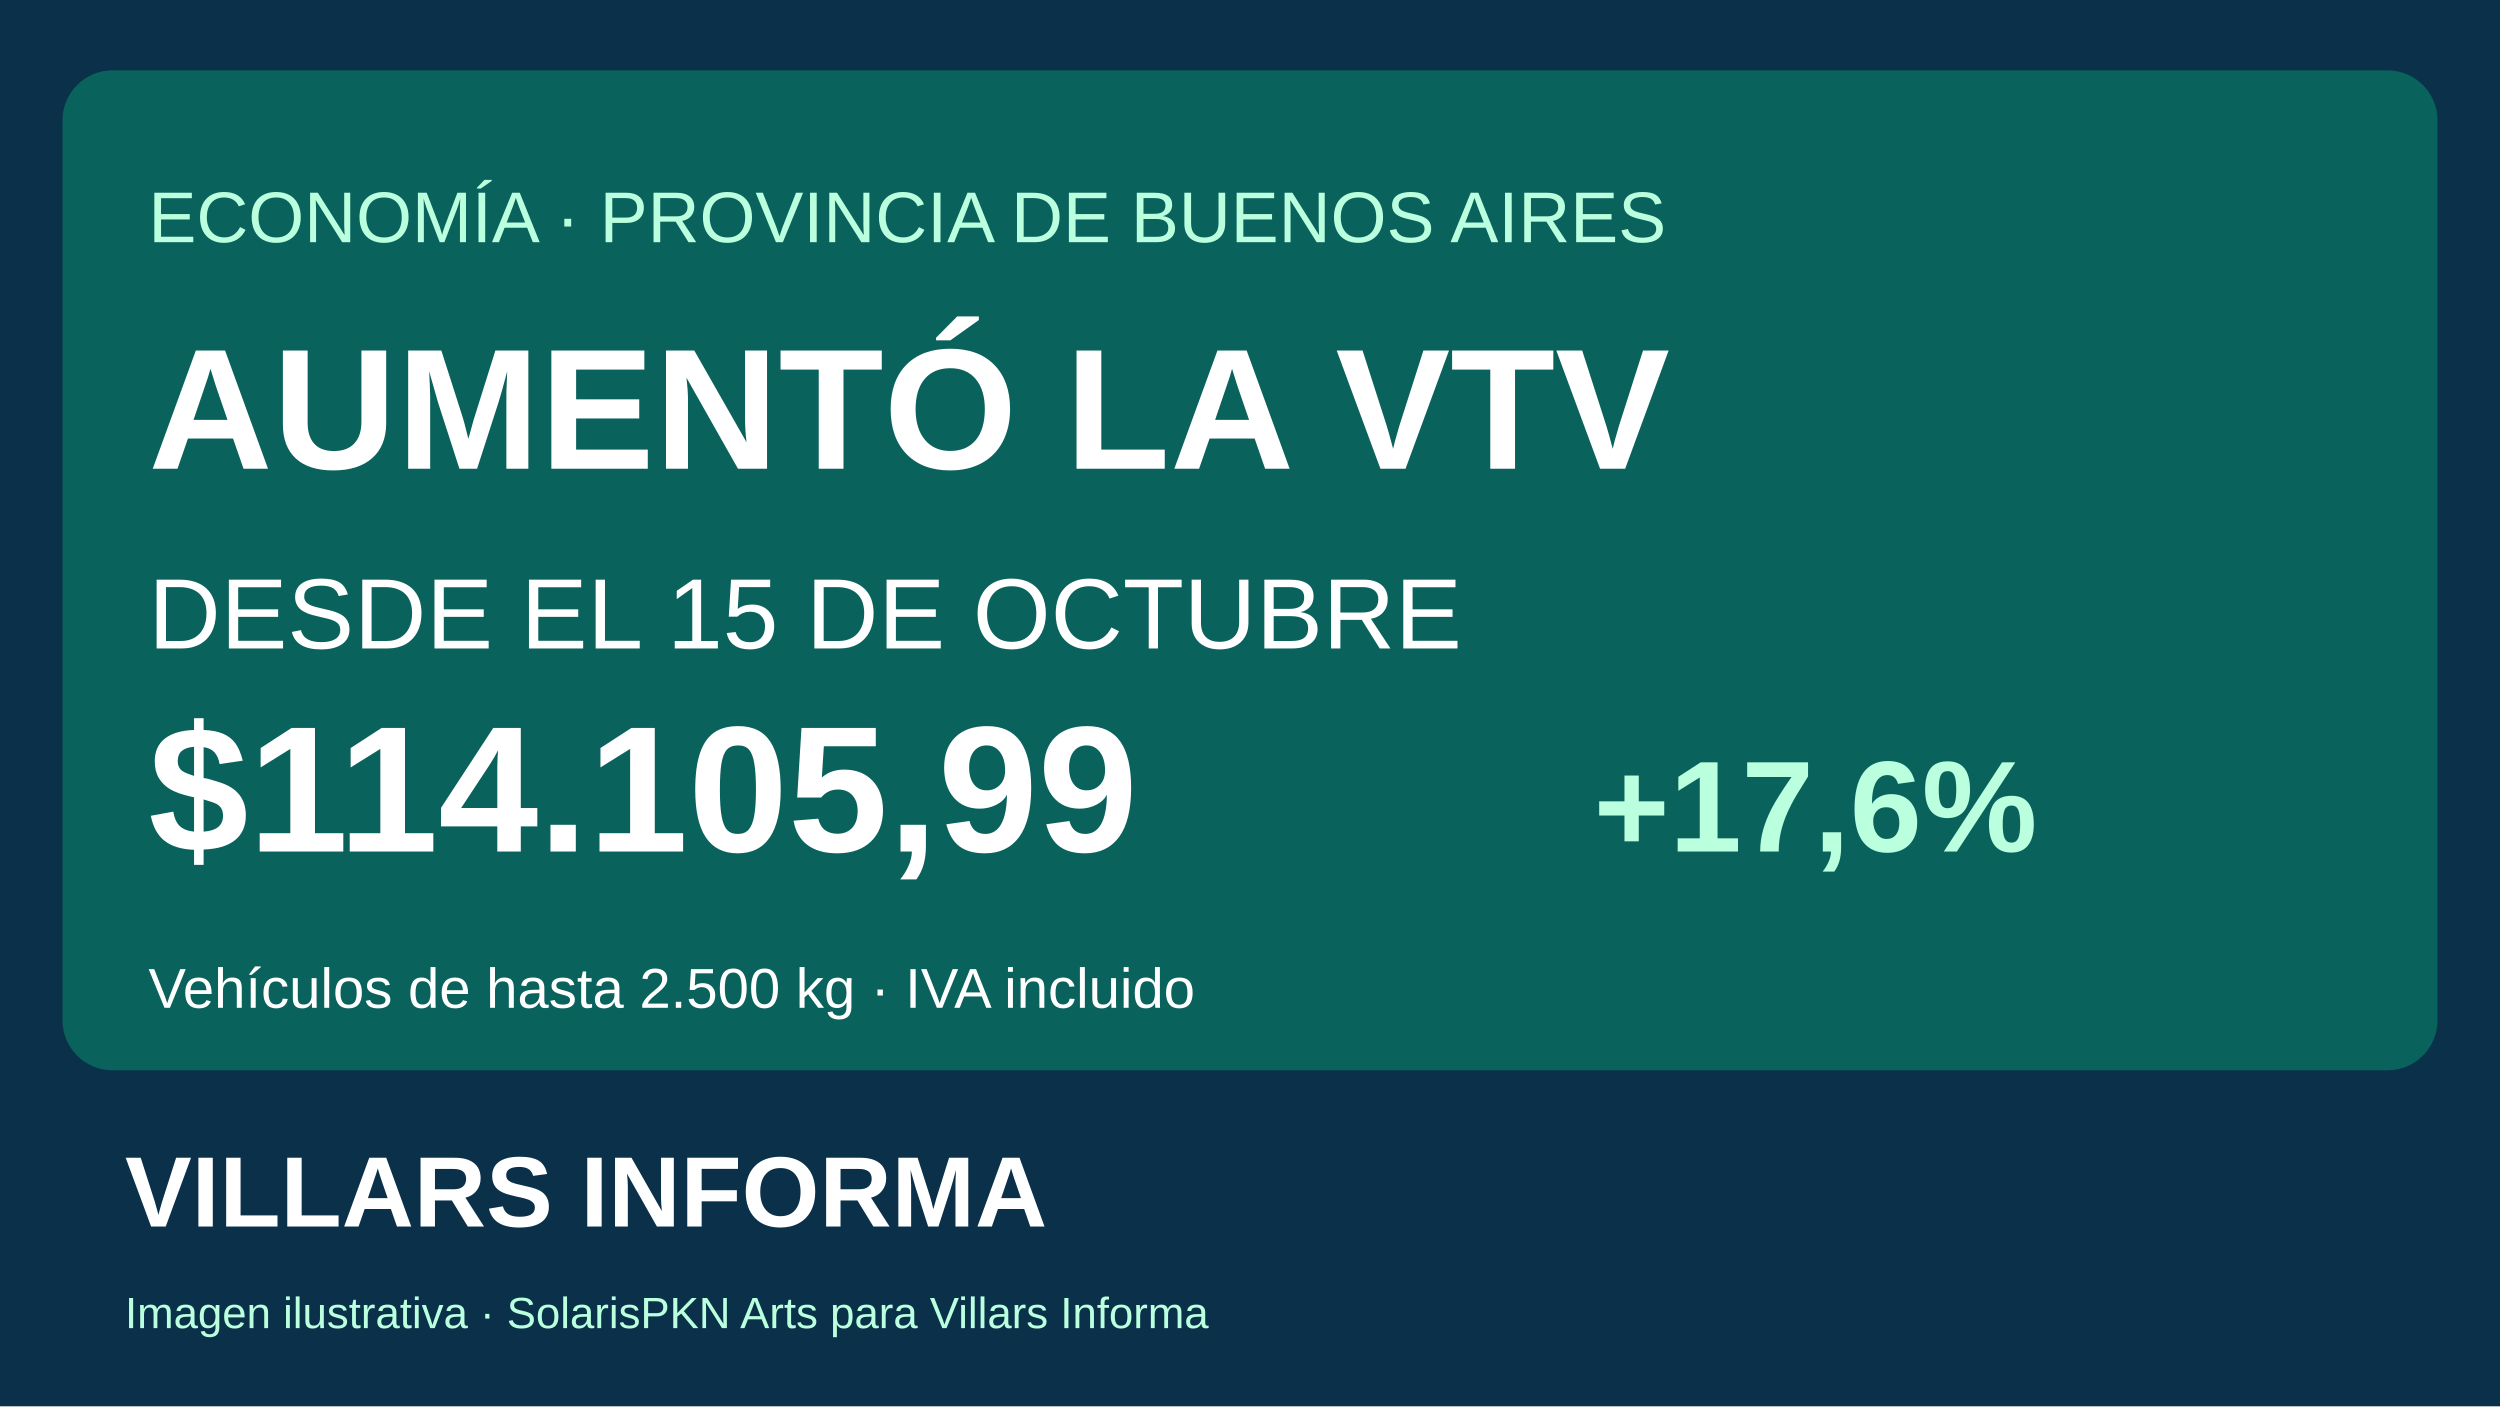
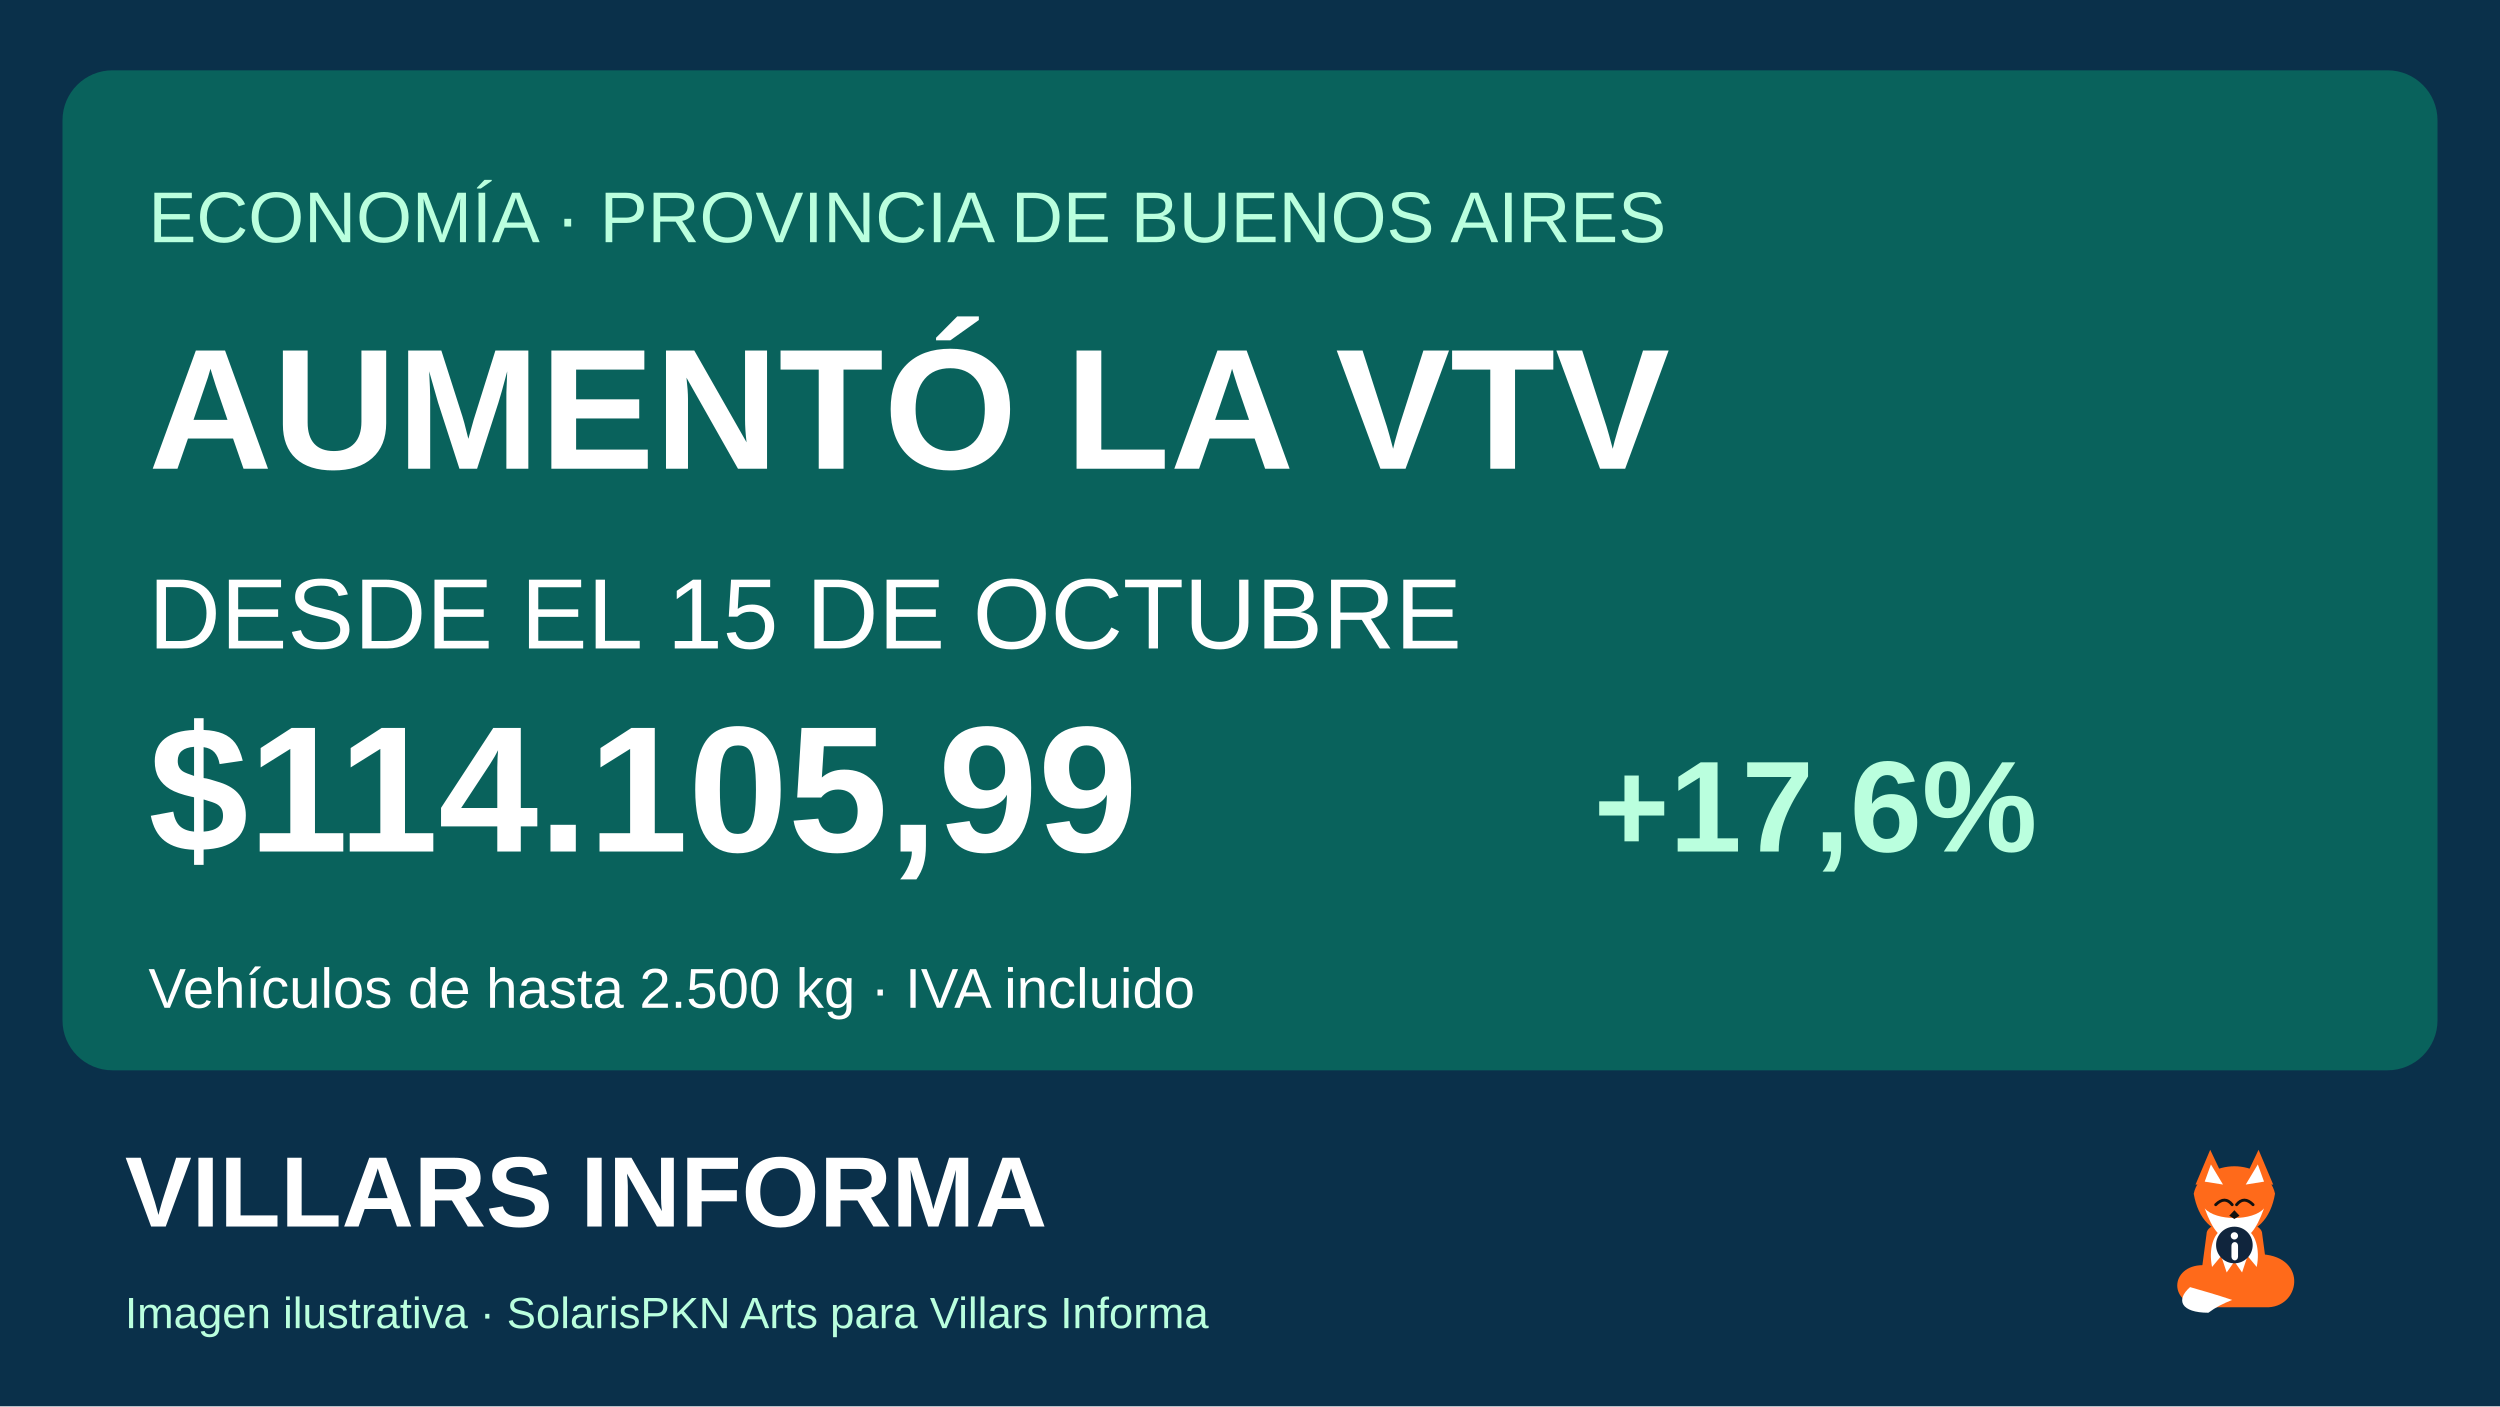
<svg xmlns="http://www.w3.org/2000/svg" viewBox="0 0 1600 900">
  <rect width="1600" height="900" fill="#0a304a" />
  <rect x="40" y="45" width="1520" height="640" rx="32" fill="#09625c" />
  <text x="95" y="155" font-family="Arial" font-size="46" fill="#baffde">ECONOMÍA · PROVINCIA DE BUENOS AIRES</text>
  <text x="95" y="300" font-family="Arial" font-size="110" font-weight="bold" fill="white">AUMENTÓ LA VTV</text>
  <text x="95" y="415" font-family="Arial" font-size="64" fill="white">DESDE EL 15 DE OCTUBRE</text>
  <text x="95" y="545" font-family="Arial" font-size="115" font-weight="bold" fill="#ffffff">$114.105,99</text>
  <text x="1020" y="545" font-family="Arial" font-size="83" font-weight="bold" fill="#baffde">+17,6%</text>
  <text x="95" y="645" font-family="Arial" font-size="36" fill="white">Vehículos de hasta 2.500 kg · IVA incluido</text>
  <text x="80" y="785" font-family="Arial" font-size="64" font-weight="bold" fill="white">VILLARS INFORMA</text>
  <text x="80" y="850" font-family="Arial" font-size="28" fill="#baffde">Imagen ilustrativa · SolarisPKN Arts para Villars Informa</text>
+   <svg x="1370" y="730" width="120" height="120" viewBox="0 0 512 512">
+     <g fill="#ff6a1a">
+       <path d="m150 120 40-95 45 95Zm212 0-40-95-45 95Z" />
+       <path d="M145 145c10-50 65-75 111-75s101 25 111 75c-12 70-52 110-111 110s-99-40-111-110" />
+       <path d="M180 255c0-45 152-45 152 0l18 135c0 45-188 45-188 0Z" />
+       <ellipse cx="205" cy="390" rx="35" ry="45" />
+       <ellipse cx="307" cy="390" rx="35" ry="45" />
+       <path d="M170 340c-90 0-100 110 10 115h170c90-5 105-145-30-145-60 0-105 15-150 30" />
+     </g>
+     <path fill="#fff" d="m175 112 17-47 33 55Zm162 0-17-47-33 55Zm-162 73c30 35 132 35 162 0-22 60-42 85-81 90-39-5-59-30-81-90" />
+     <path fill="#fff" d="M220 245c-20 10-35 50-25 100l25-30 15 45 21-30 21 30 15-45 25 30c10-50-5-90-25-100Zm-85 155c-40 35-25 70 50 70 20-15 40-25 65-35-45-15-80-25-115-35" />
+     <path d="M205 175q25-25 45 0m12 0q20-25 45 0" stroke="#111" stroke-width="8" fill="none" stroke-linecap="round" />
+     <path fill="#111" d="m256 190-14 15 14 9 14-9Z" />
+     <circle cx="256" cy="285" r="50" fill="#10253d" />
+     <circle cx="256" cy="260" r="10" fill="#fff" />
+     <rect x="248" y="277" width="18" height="50" rx="10" fill="#fff" />
+   </svg>
</svg>
